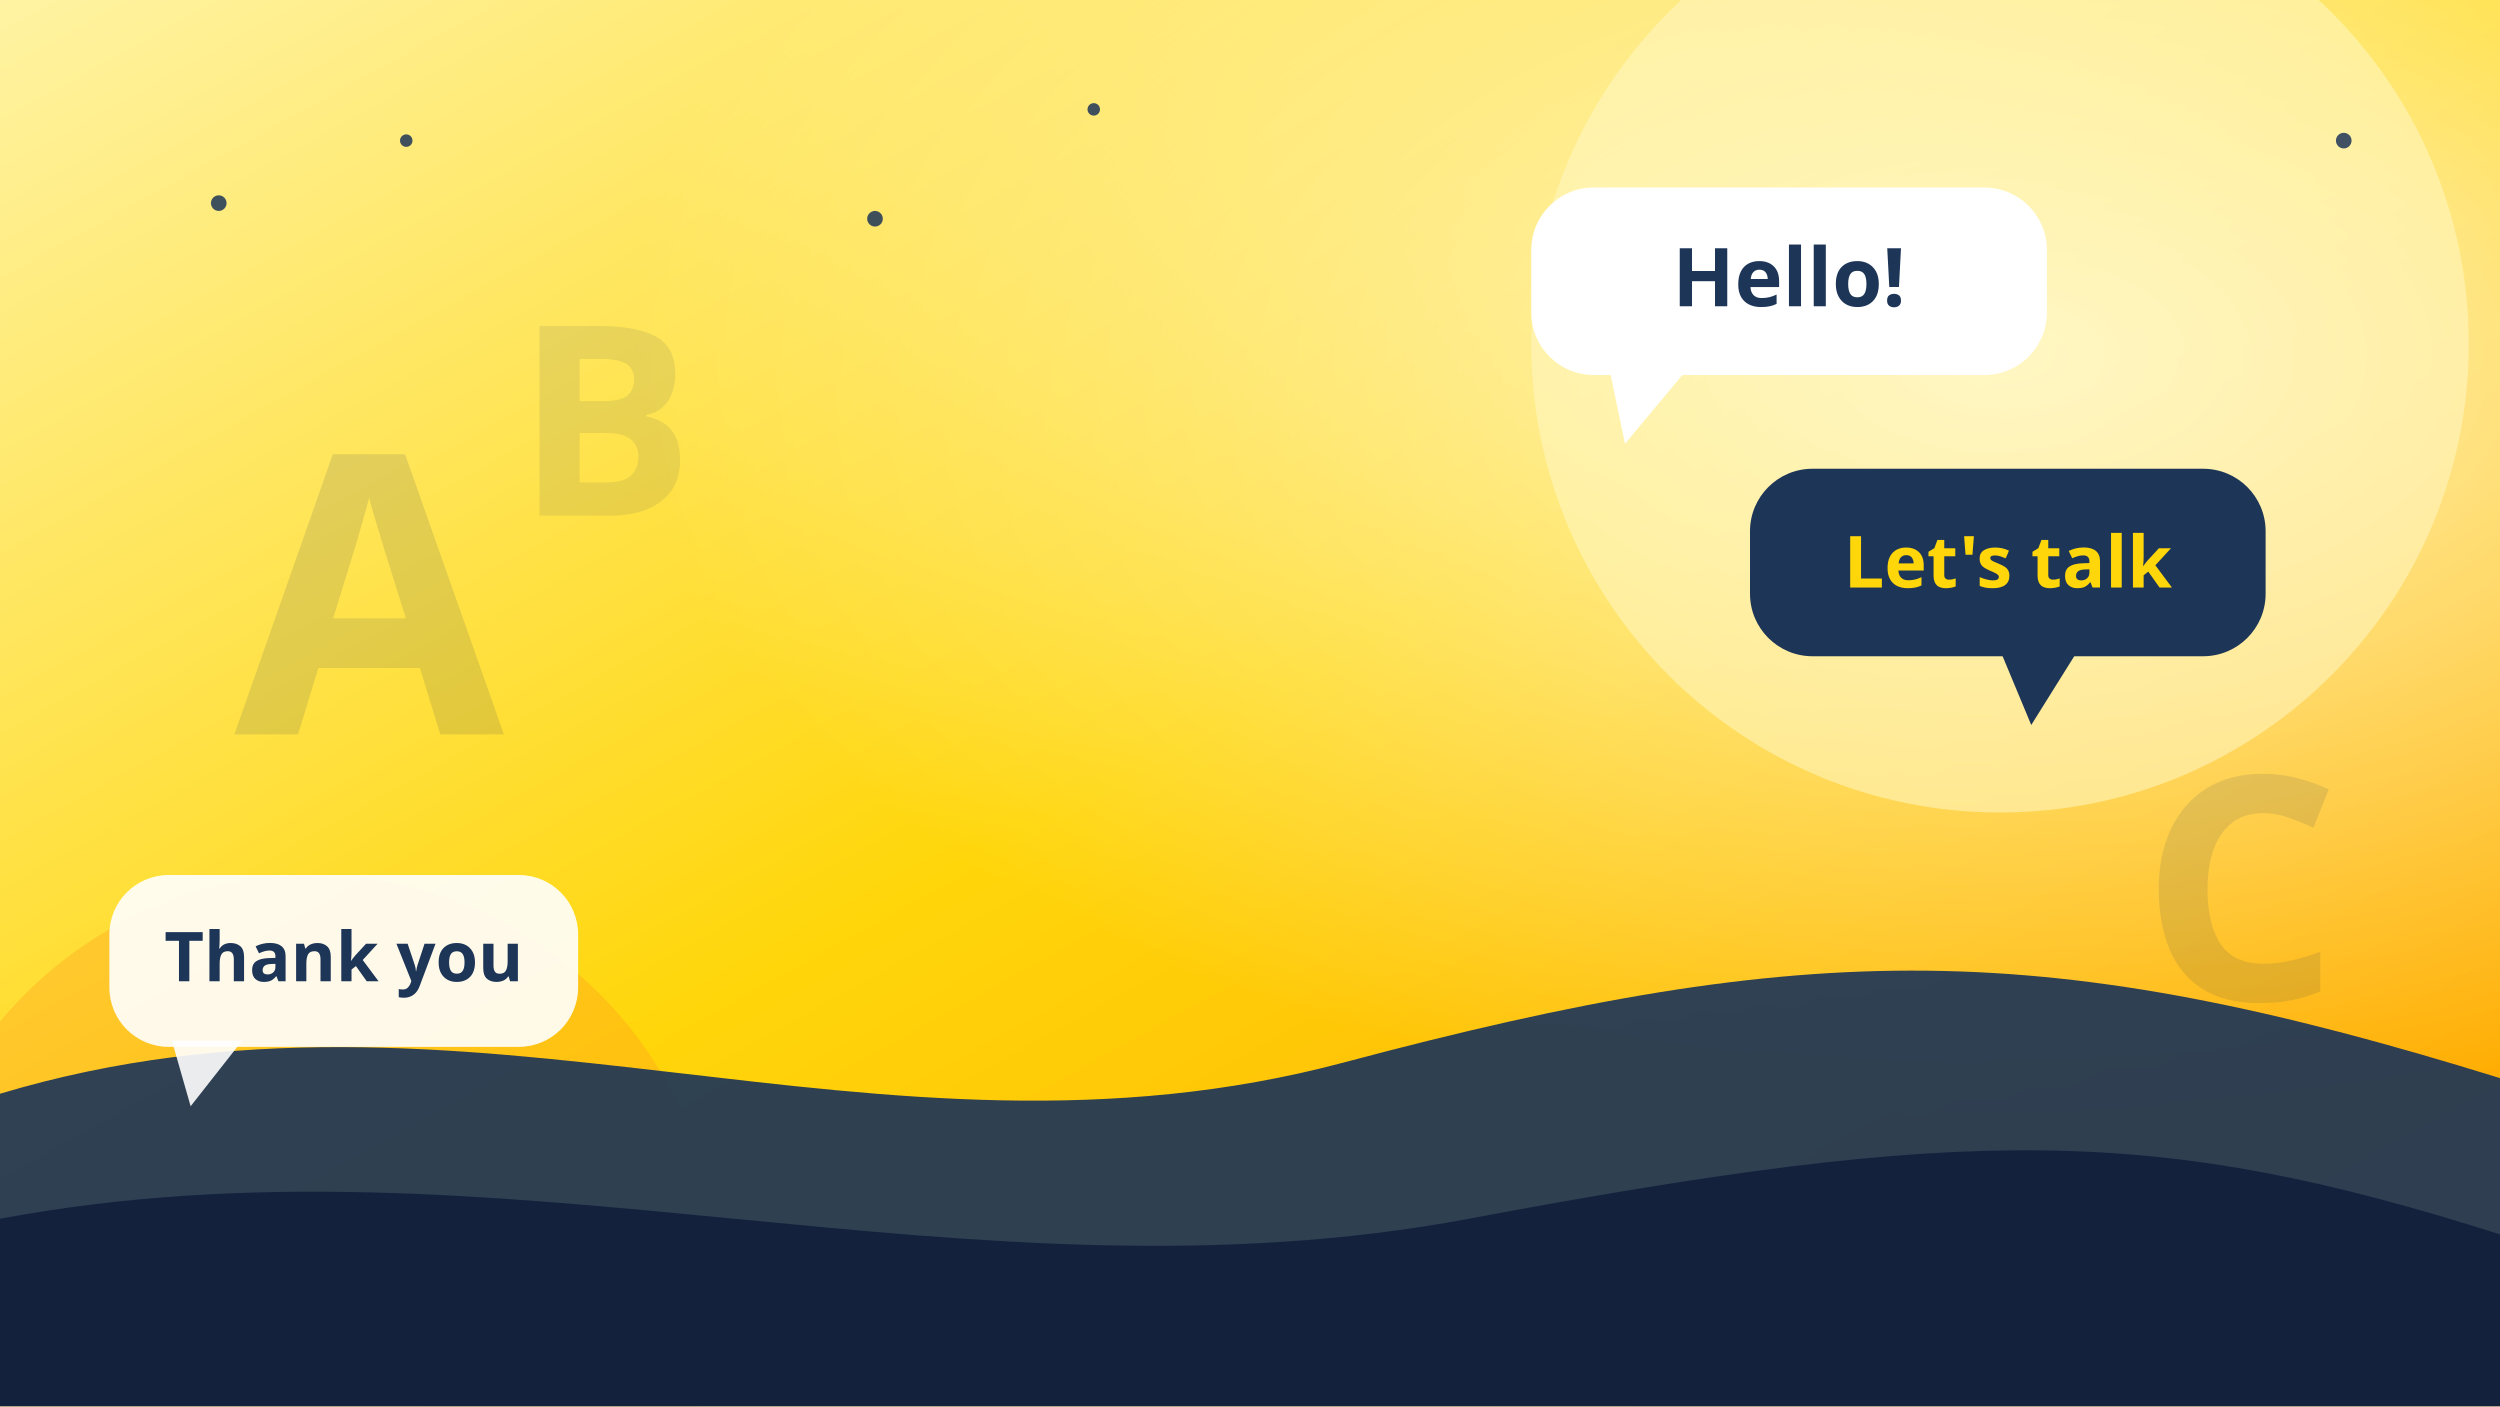
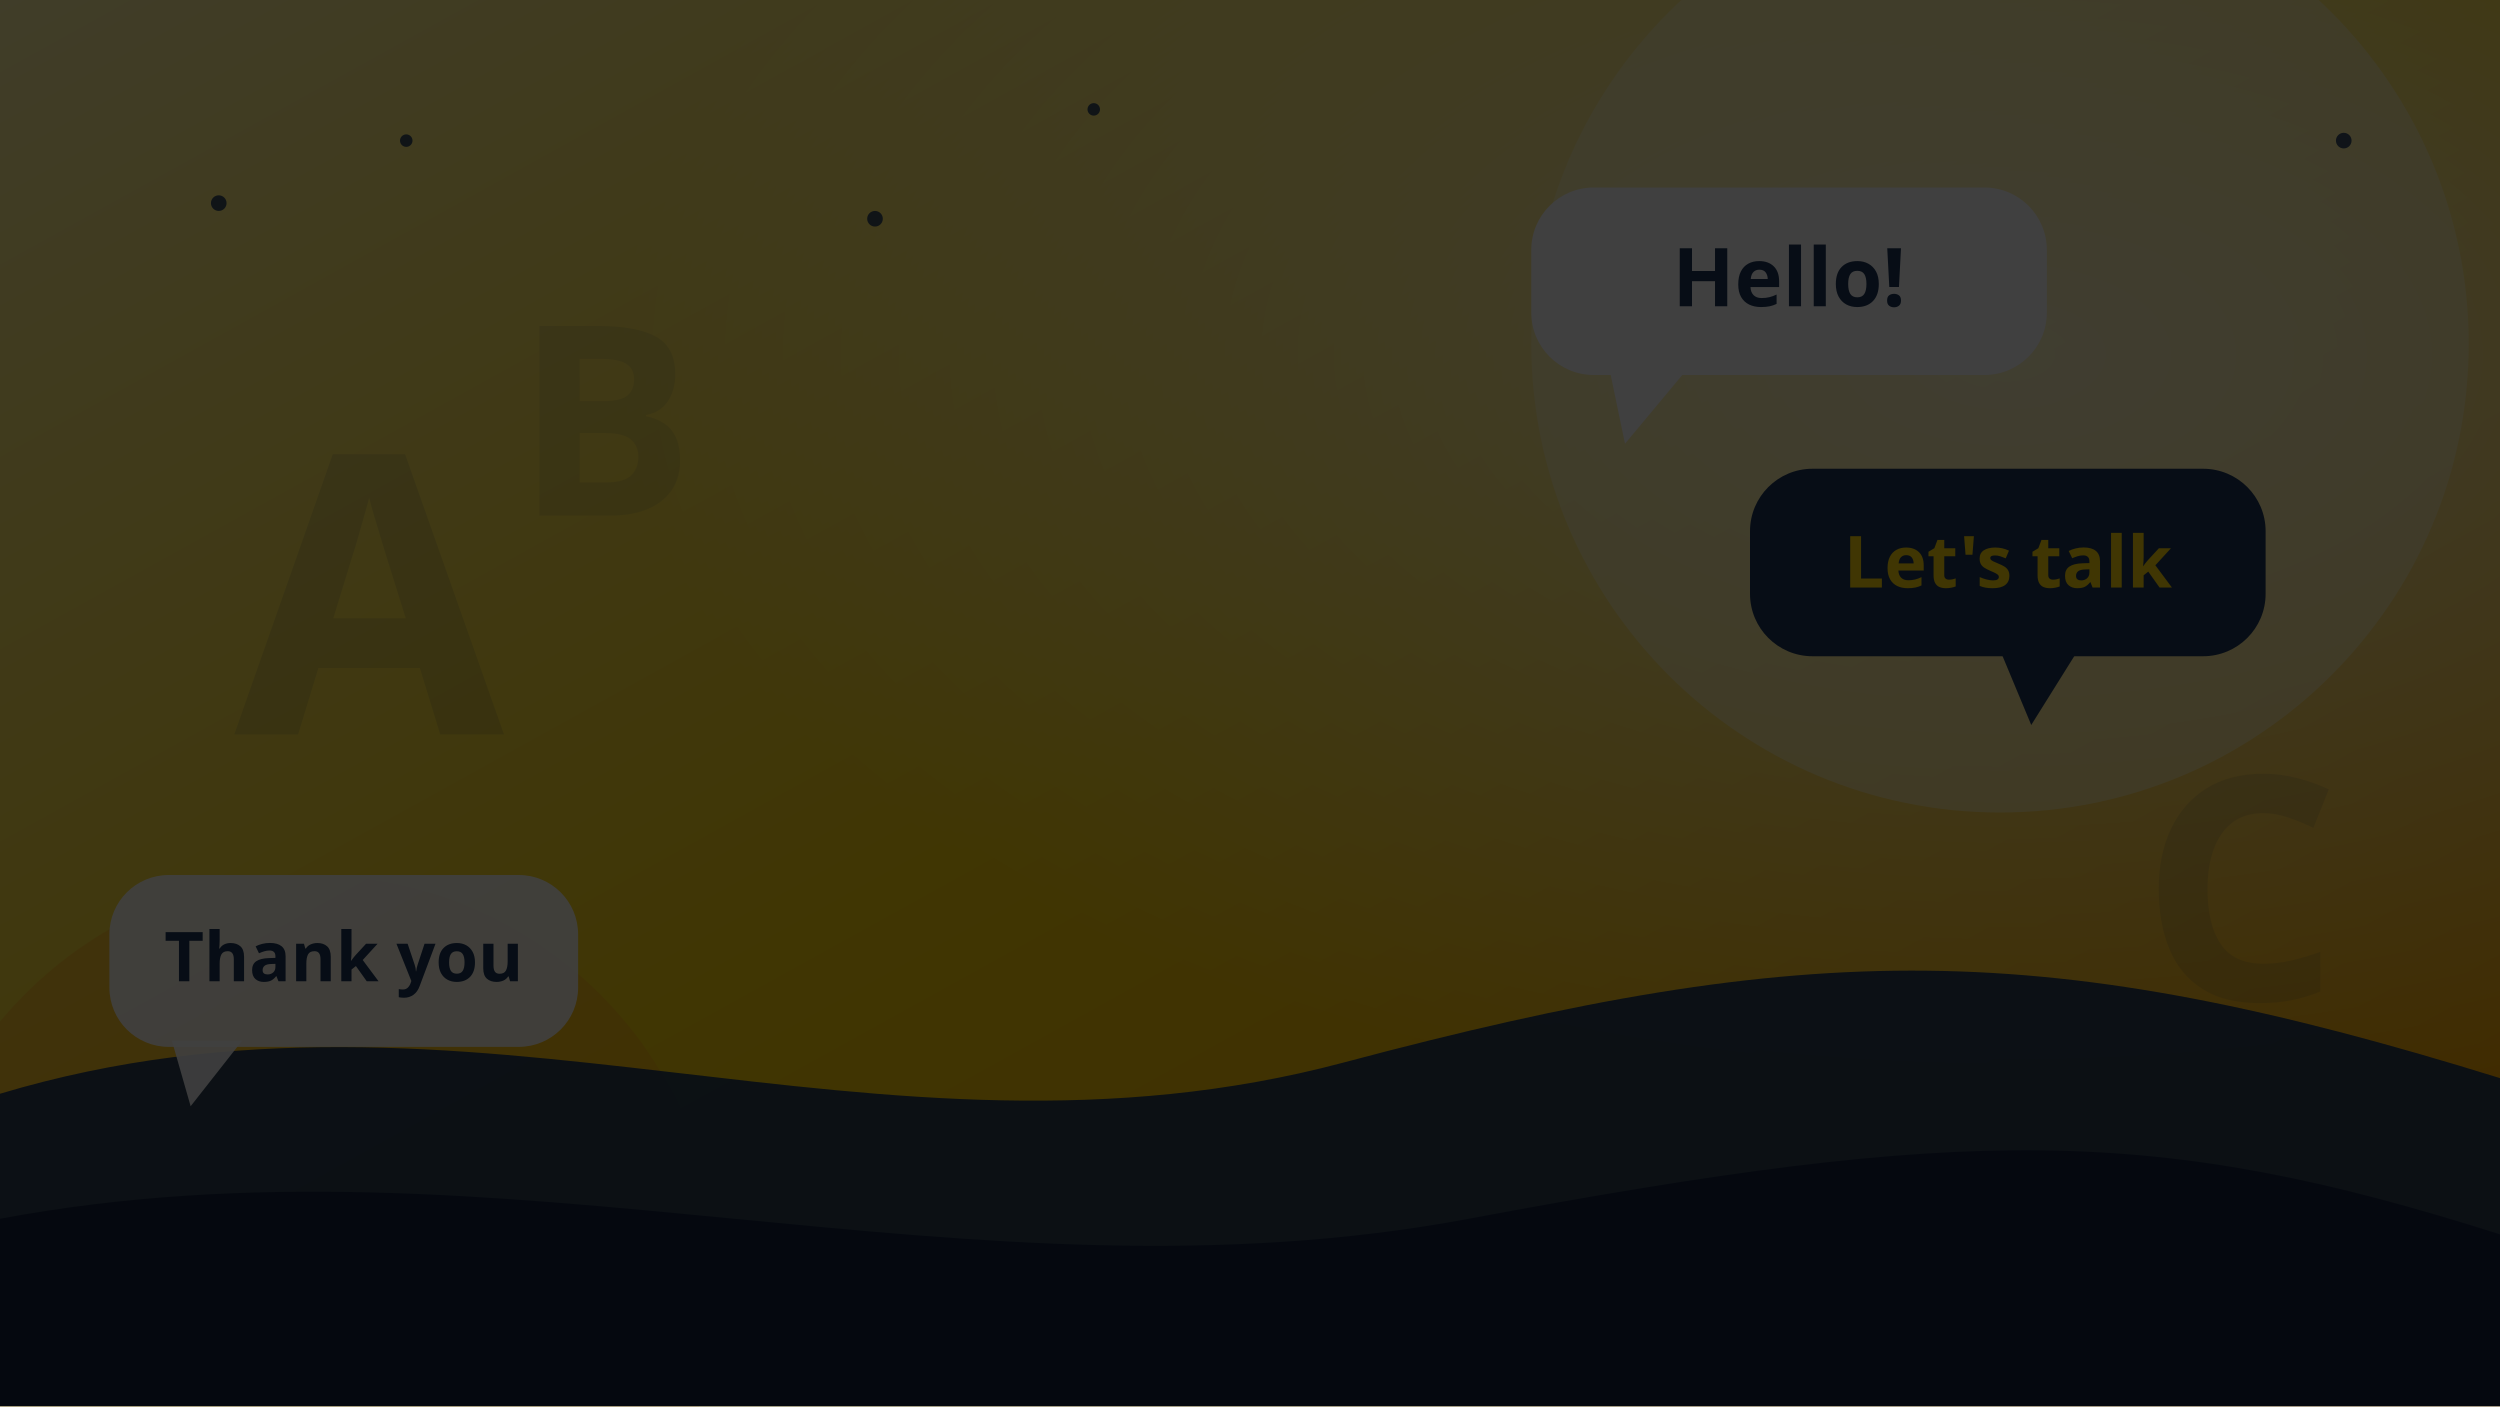
<svg xmlns="http://www.w3.org/2000/svg" viewBox="0 0 1600 900" preserveAspectRatio="xMidYMid slice">
  <defs>
    <linearGradient id="sun" x1="0" y1="0" x2="1" y2="1">
      <stop offset="0" stop-color="#fff3a3" />
      <stop offset="0.5" stop-color="#ffd60a" />
      <stop offset="1" stop-color="#ffa000" />
    </linearGradient>
    <radialGradient id="glow" cx="0.8" cy="0.25" r="0.55">
      <stop offset="0" stop-color="#ffffff" stop-opacity="0.75" />
      <stop offset="1" stop-color="#ffffff" stop-opacity="0" />
    </radialGradient>
  </defs>
  <rect width="1600" height="900" fill="url(#sun)" />
  <rect width="1600" height="900" fill="url(#glow)" />
  <circle cx="1280" cy="220" r="300" fill="#fff8c4" opacity="0.55" />
  <circle cx="200" cy="820" r="260" fill="#ff9f1c" opacity="0.35" />
  <path d="M0 700 C300 610 560 760 860 680 S1310 600 1600 690 L1600 900 L0 900 Z" fill="#1d3557" opacity="0.92" />
  <path d="M0 780 C320 720 620 840 940 780 S1380 720 1600 790 L1600 900 L0 900 Z" fill="#14213d" />
  <g font-family="Tahoma, Segoe UI, sans-serif" font-weight="700">
    <text x="150" y="470" font-size="250" fill="#1d3557" opacity="0.13">A</text>
    <text x="330" y="330" font-size="170" fill="#1d3557" opacity="0.1">B</text>
    <text x="1370" y="640" font-size="200" fill="#1d3557" opacity="0.12">C</text>
  </g>
  <g>
    <rect x="980" y="120" width="330" height="120" rx="40" fill="#ffffff" />
    <polygon points="1030,236 1080,236 1040,284" fill="#ffffff" />
    <text x="1145" y="196" text-anchor="middle" font-family="Tahoma, Segoe UI, sans-serif" font-size="52" font-weight="700" fill="#1d3557">Hello!</text>
    <rect x="1120" y="300" width="330" height="120" rx="40" fill="#1d3557" />
    <polygon points="1280,416 1330,416 1300,464" fill="#1d3557" />
    <text x="1285" y="376" text-anchor="middle" font-family="Tahoma, Segoe UI, sans-serif" font-size="46" font-weight="700" fill="#ffd60a">Let's talk</text>
    <rect x="70" y="560" width="300" height="110" rx="38" fill="#ffffff" opacity="0.9" />
    <polygon points="110,666 155,666 122,708" fill="#ffffff" opacity="0.9" />
    <text x="220" y="628" text-anchor="middle" font-family="Tahoma, Segoe UI, sans-serif" font-size="44" font-weight="700" fill="#1d3557">Thank you</text>
  </g>
  <g fill="#1d3557" opacity="0.85">
    <circle cx="140" cy="130" r="5" />
    <circle cx="260" cy="90" r="4" />
    <circle cx="560" cy="140" r="5" />
    <circle cx="700" cy="70" r="4" />
    <circle cx="1500" cy="90" r="5" />
  </g>
+   <rect width="1600" height="900" fill="#000000" opacity="0.75" />
</svg>
